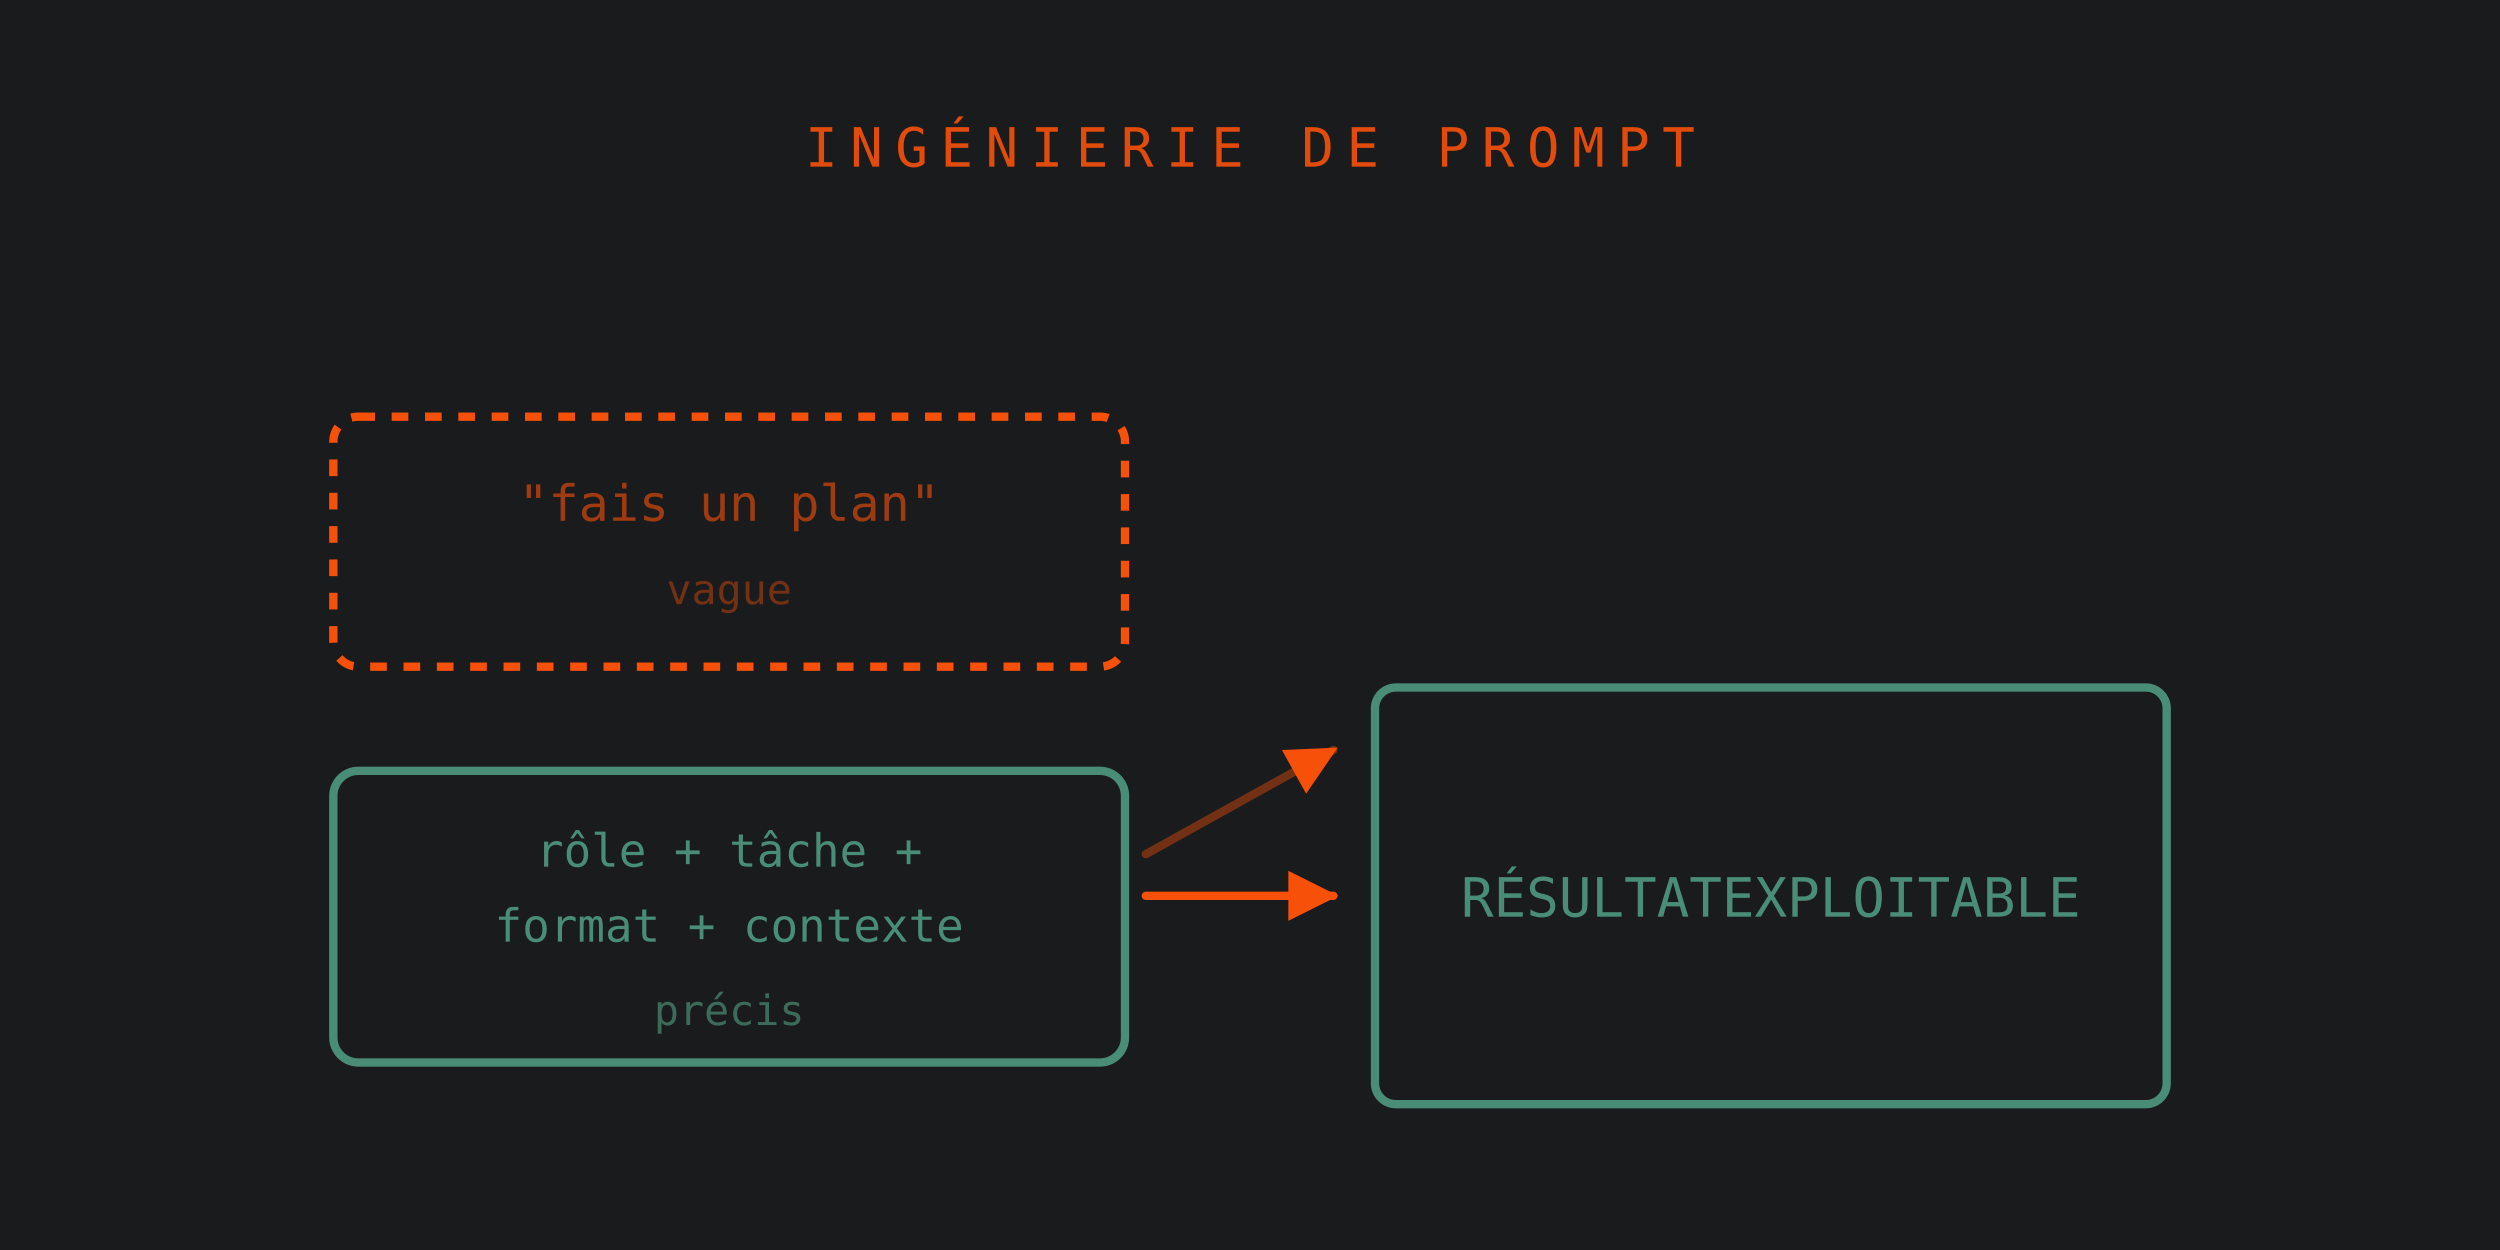
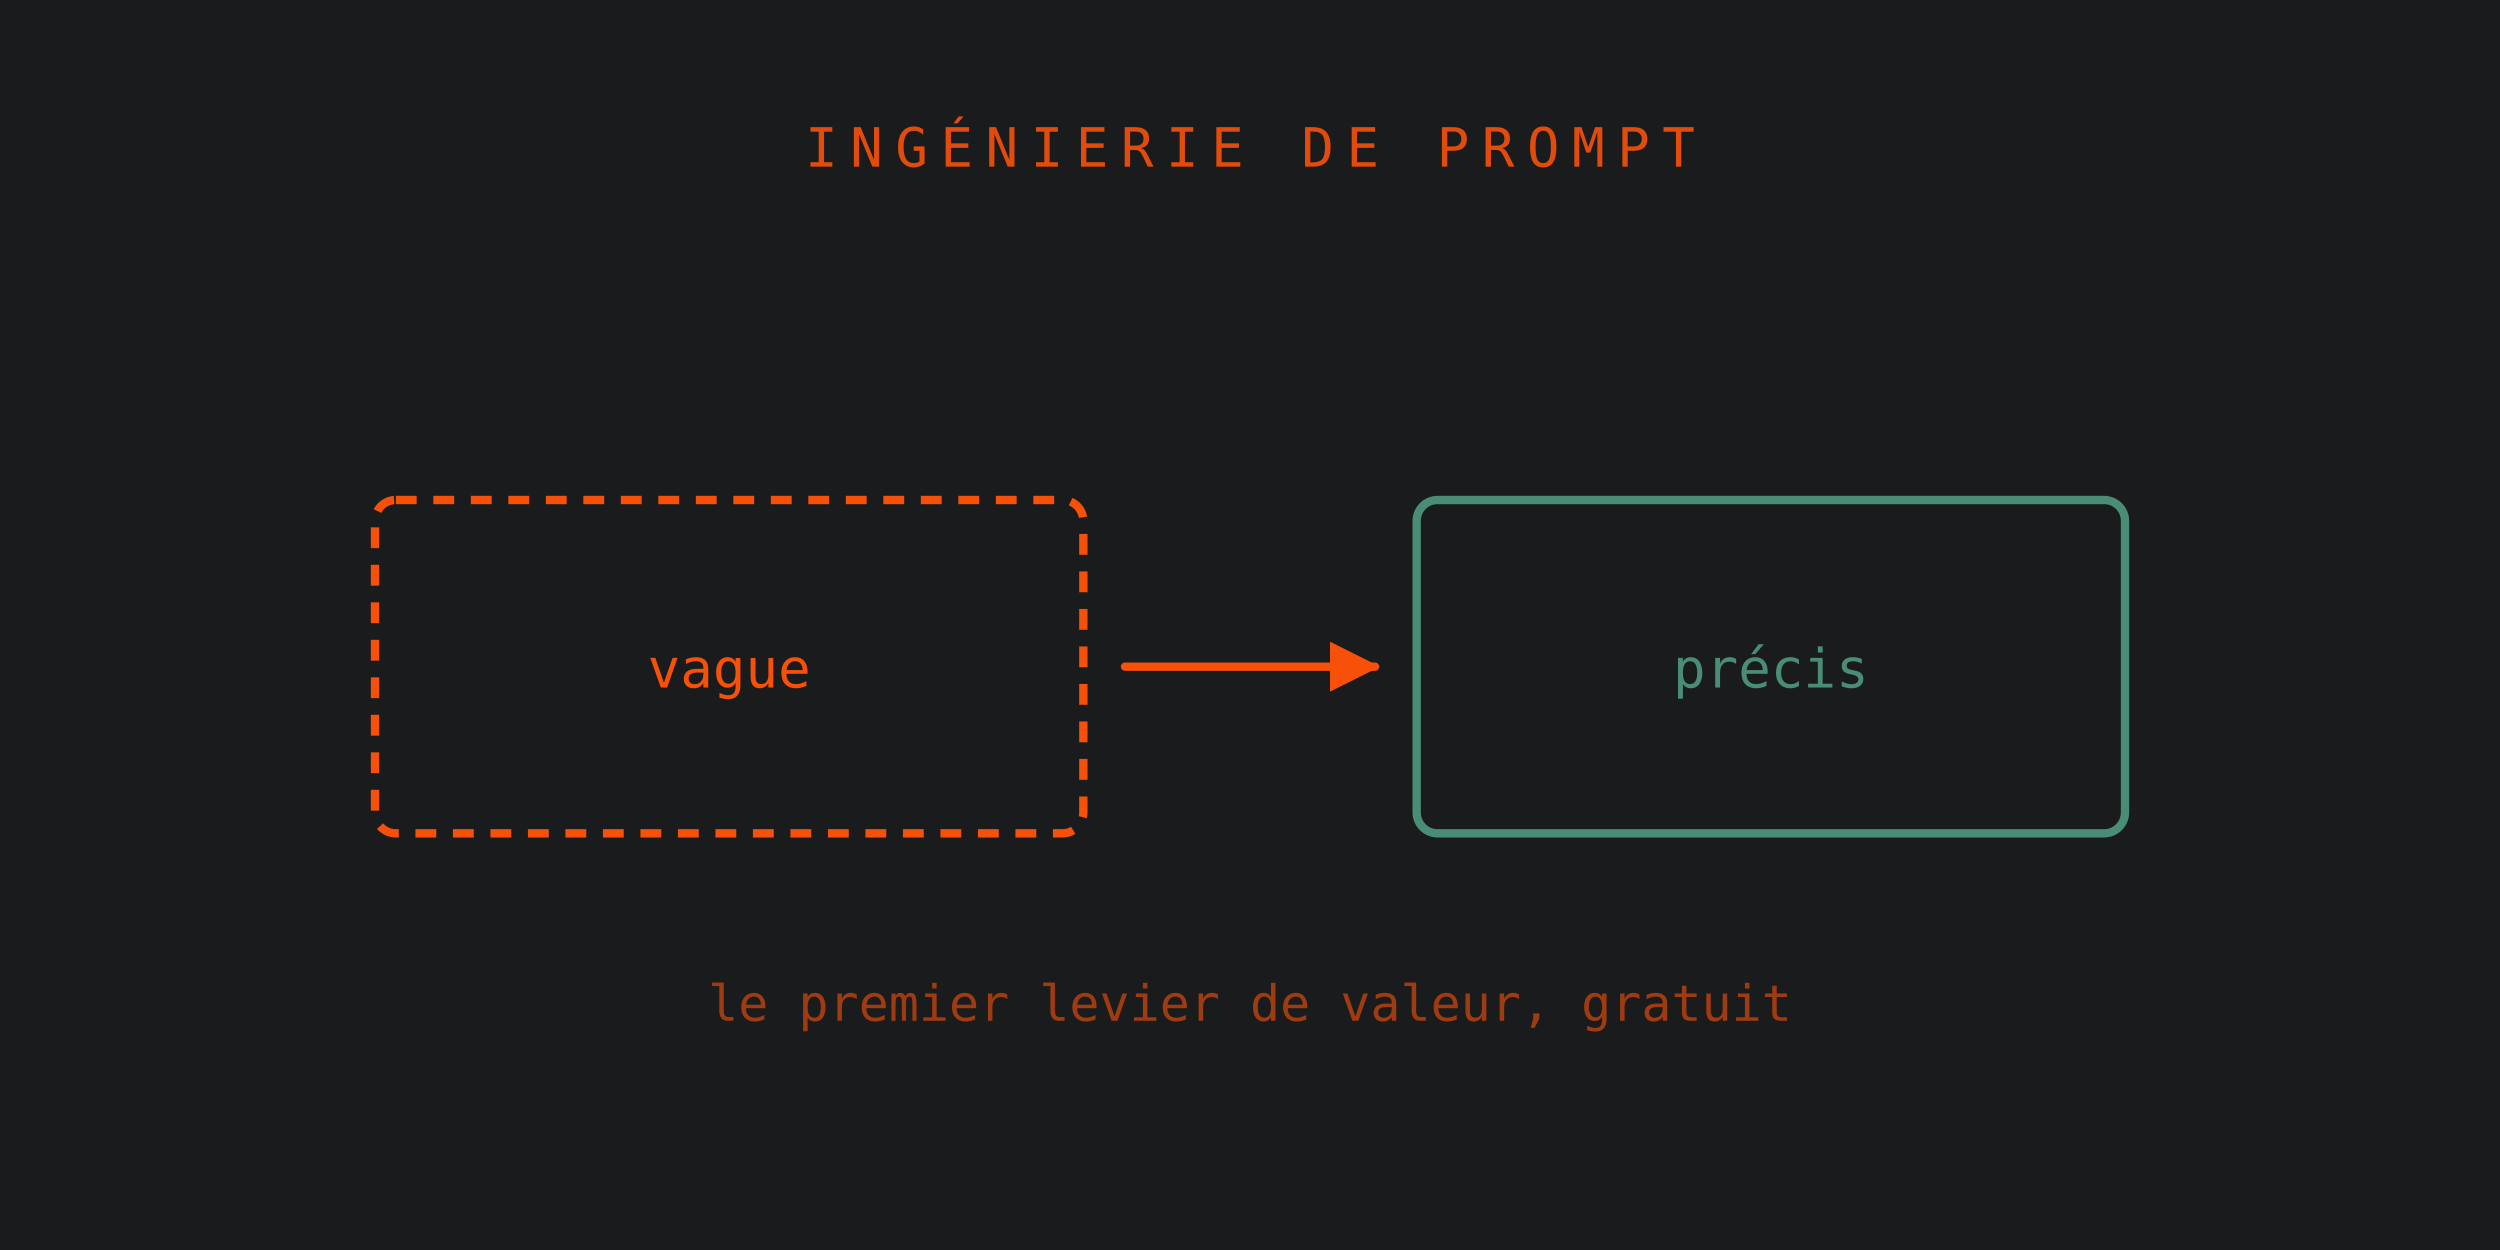
<svg xmlns="http://www.w3.org/2000/svg" viewBox="0 0 600 300" role="img">
  <defs>
    <marker id="a" viewBox="0 0 10 10" refX="9" refY="5" markerWidth="6" markerHeight="6" orient="auto-start-reverse">
      <path d="M0 0 L10 5 L0 10 z" fill="#F65009" />
    </marker>
  </defs>
  <rect width="600" height="300" fill="#1a1b1c" />
  <text x="300.0" y="40" font-family="monospace" font-size="13" fill="#F65009" fill-opacity="0.9" text-anchor="middle" letter-spacing="3">INGÉNIERIE DE PROMPT</text>
-   <rect x="80" y="100" width="190" height="60" rx="6" fill="none" fill-opacity="1" stroke="#F65009" stroke-width="2" stroke-opacity="1" stroke-dasharray="4 4" />
-   <text x="175" y="125" font-family="monospace" font-size="12" fill="#F65009" fill-opacity="0.6" text-anchor="middle">"fais un plan"</text>
-   <text x="175" y="145" font-family="monospace" font-size="10" fill="#F65009" fill-opacity="0.4" text-anchor="middle">vague</text>
-   <rect x="80" y="185" width="190" height="70" rx="6" fill="none" fill-opacity="1" stroke="#4a8d76" stroke-width="2" stroke-opacity="1" />
-   <text x="175" y="208" font-family="monospace" font-size="11" fill="#4a8d76" fill-opacity="1" text-anchor="middle">rôle + tâche +</text>
-   <text x="175" y="226" font-family="monospace" font-size="11" fill="#4a8d76" fill-opacity="1" text-anchor="middle">format + contexte</text>
-   <text x="175" y="246" font-family="monospace" font-size="10" fill="#4a8d76" fill-opacity="0.7" text-anchor="middle">précis</text>
-   <line x1="275" y1="205" x2="320" y2="180" stroke="#F65009" stroke-width="2" stroke-linecap="round" stroke-opacity="0.4" marker-end="url(#a)" />
-   <line x1="275" y1="215" x2="320" y2="215" stroke="#F65009" stroke-width="2" stroke-linecap="round" stroke-opacity="1" marker-end="url(#a)" />
-   <rect x="330" y="165" width="190" height="100" rx="5" fill="none" fill-opacity="1" stroke="#4a8d76" stroke-width="2" stroke-opacity="1" />
-   <text x="425.0" y="220.0" font-family="monospace" font-size="13" fill="#4a8d76" fill-opacity="1" text-anchor="middle">RÉSULTAT
- EXPLOITABLE</text>
+   <rect x="90" y="120" width="170" height="80" rx="5" fill="none" fill-opacity="1" stroke="#F65009" stroke-width="2" stroke-opacity="1" stroke-dasharray="5 4" />
+   <text x="175.0" y="165.0" font-family="monospace" font-size="13" fill="#F65009" fill-opacity="1" text-anchor="middle">vague</text>
+   <line x1="270" y1="160" x2="330" y2="160" stroke="#F65009" stroke-width="2" stroke-linecap="round" stroke-opacity="1" marker-end="url(#a)" />
+   <rect x="340" y="120" width="170" height="80" rx="5" fill="none" fill-opacity="1" stroke="#4a8d76" stroke-width="2" stroke-opacity="1" />
+   <text x="425.0" y="165.0" font-family="monospace" font-size="13" fill="#4a8d76" fill-opacity="1" text-anchor="middle">précis</text>
+   <text x="300" y="245" font-family="monospace" font-size="12" fill="#F65009" fill-opacity="0.6" text-anchor="middle">le premier levier de valeur, gratuit</text>
</svg>
